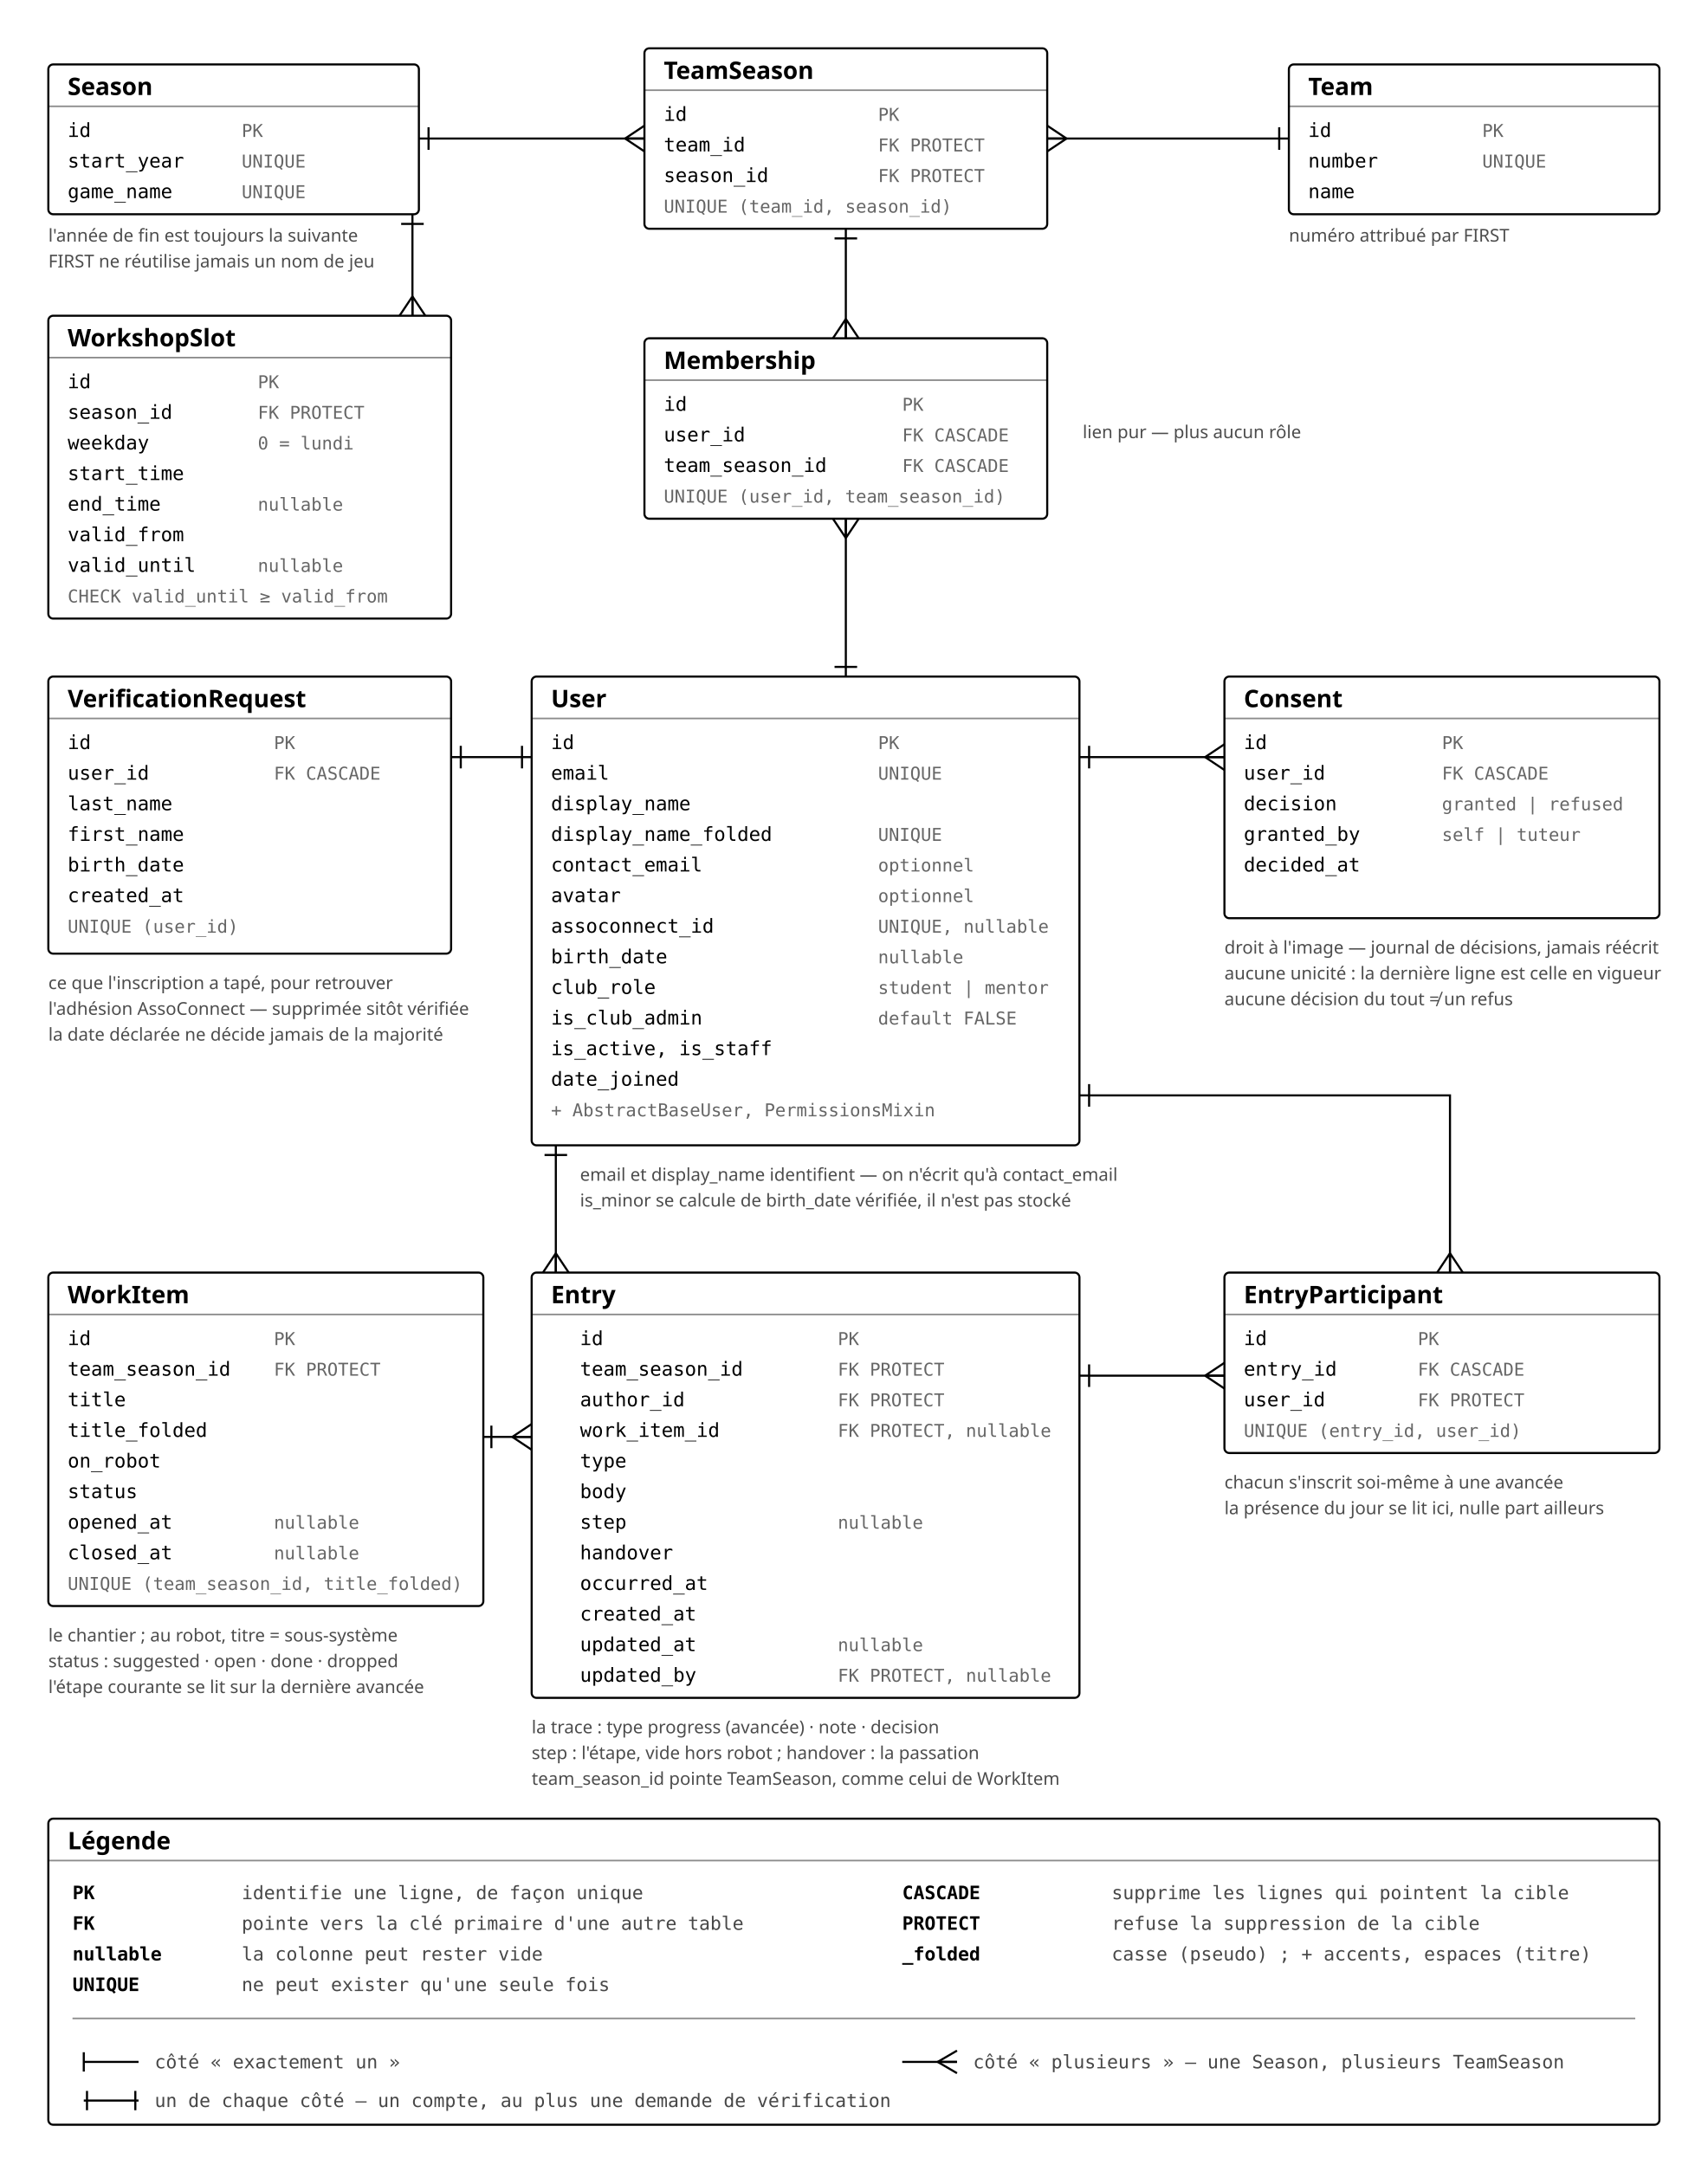
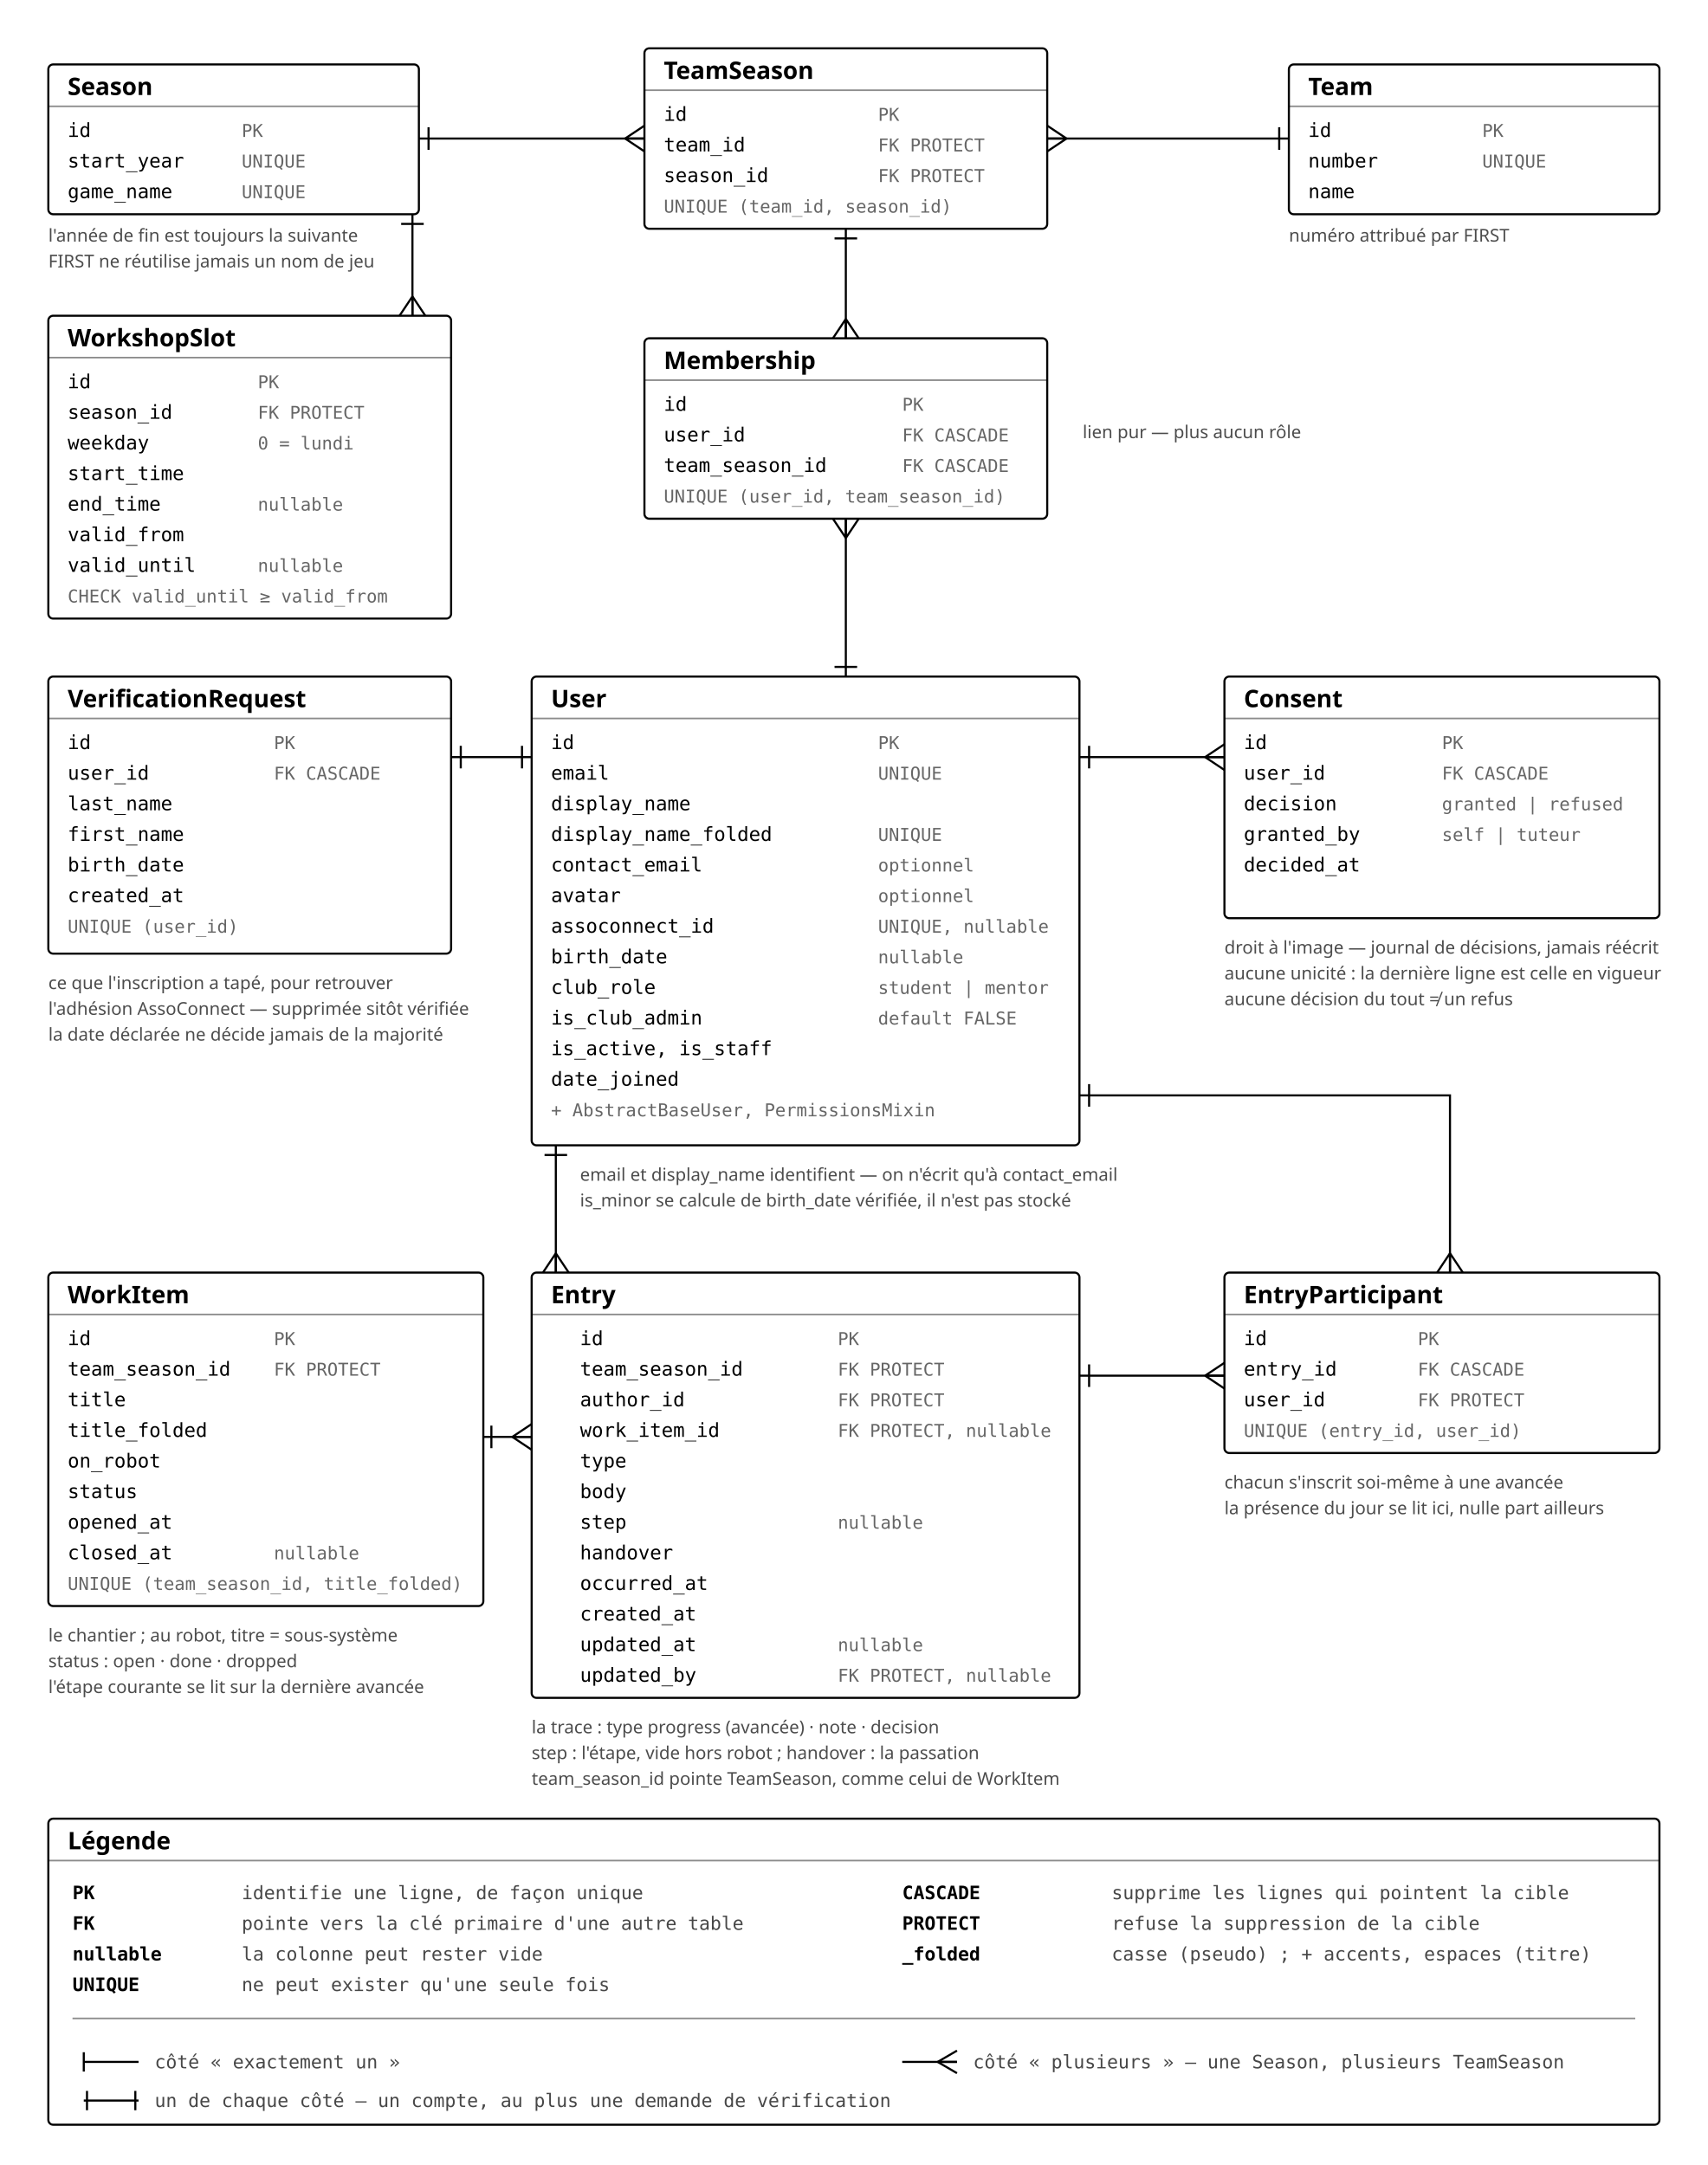
<svg xmlns="http://www.w3.org/2000/svg" viewBox="0 0 1060 1344" role="img" aria-labelledby="t d" font-family="IBM Plex Mono, ui-monospace, monospace">
  <style>
    .bx   { fill:none; stroke:currentColor; stroke-width:1.3 }
    .sep  { stroke:currentColor; stroke-width:1; opacity:.45 }
    .ttl  { font-family:"IBM Plex Sans Condensed",system-ui,sans-serif;
            font-size:15px; font-weight:700; fill:currentColor }
    .col  { font-size:12px; fill:currentColor }
    .ann  { font-size:11px; fill:currentColor; opacity:.6 }
    .lnk  { stroke:currentColor; stroke-width:1.3; fill:none }
    .crow { stroke:currentColor; stroke-width:1.3; fill:none }
    .cap  { font-family:"IBM Plex Sans Condensed",system-ui,sans-serif;
            font-size:11px; fill:currentColor; opacity:.7 }
    .lgt  { font-size:11.5px; fill:currentColor; font-weight:600 }
    .lgd  { font-size:11.5px; fill:currentColor; opacity:.72 }
  </style>
  <rect class="bx" x="30" y="40" width="230" height="93" rx="3" />
  <line class="sep" x1="30" y1="66" x2="260" y2="66" />
  <text class="ttl" x="42" y="59">Season</text>
  <text class="col" x="42" y="85">id</text>
  <text class="ann" x="150" y="85">PK</text>
  <text class="col" x="42" y="104">start_year</text>
  <text class="ann" x="150" y="104">UNIQUE</text>
  <text class="col" x="42" y="123">game_name</text>
  <text class="ann" x="150" y="123">UNIQUE</text>
  <text class="cap" x="30" y="150">l'année de fin est toujours la suivante</text>
  <text class="cap" x="30" y="166">FIRST ne réutilise jamais un nom de jeu</text>
  <rect class="bx" x="400" y="30" width="250" height="112" rx="3" />
  <line class="sep" x1="400" y1="56" x2="650" y2="56" />
  <text class="ttl" x="412" y="49">TeamSeason</text>
  <text class="col" x="412" y="75">id</text>
  <text class="ann" x="545" y="75">PK</text>
  <text class="col" x="412" y="94">team_id</text>
  <text class="ann" x="545" y="94">FK PROTECT</text>
  <text class="col" x="412" y="113">season_id</text>
  <text class="ann" x="545" y="113">FK PROTECT</text>
  <text class="ann" x="412" y="132">UNIQUE (team_id, season_id)</text>
  <rect class="bx" x="800" y="40" width="230" height="93" rx="3" />
  <line class="sep" x1="800" y1="66" x2="1030" y2="66" />
  <text class="ttl" x="812" y="59">Team</text>
  <text class="col" x="812" y="85">id</text>
  <text class="ann" x="920" y="85">PK</text>
  <text class="col" x="812" y="104">number</text>
  <text class="ann" x="920" y="104">UNIQUE</text>
  <text class="col" x="812" y="123">name</text>
  <text class="cap" x="800" y="150">numéro attribué par FIRST</text>
  <rect class="bx" x="400" y="210" width="250" height="112" rx="3" />
  <line class="sep" x1="400" y1="236" x2="650" y2="236" />
  <text class="ttl" x="412" y="229">Membership</text>
  <text class="col" x="412" y="255">id</text>
  <text class="ann" x="560" y="255">PK</text>
  <text class="col" x="412" y="274">user_id</text>
  <text class="ann" x="560" y="274">FK CASCADE</text>
  <text class="col" x="412" y="293">team_season_id</text>
  <text class="ann" x="560" y="293">FK CASCADE</text>
  <text class="ann" x="412" y="312">UNIQUE (user_id, team_season_id)</text>
  <text class="cap" x="672" y="272">lien pur — plus aucun rôle</text>
  <rect class="bx" x="30" y="196" width="250" height="188" rx="3" />
  <line class="sep" x1="30" y1="222" x2="280" y2="222" />
  <text class="ttl" x="42" y="215">WorkshopSlot</text>
  <text class="col" x="42" y="241">id</text>
  <text class="ann" x="160" y="241">PK</text>
  <text class="col" x="42" y="260">season_id</text>
  <text class="ann" x="160" y="260">FK PROTECT</text>
  <text class="col" x="42" y="279">weekday</text>
  <text class="ann" x="160" y="279">0 = lundi</text>
  <text class="col" x="42" y="298">start_time</text>
  <text class="col" x="42" y="317">end_time</text>
  <text class="ann" x="160" y="317">nullable</text>
  <text class="col" x="42" y="336">valid_from</text>
  <text class="col" x="42" y="355">valid_until</text>
  <text class="ann" x="160" y="355">nullable</text>
  <text class="ann" x="42" y="374">CHECK valid_until ≥ valid_from</text>
  <line class="lnk" x1="256" y1="133" x2="256" y2="196" />
  <line class="crow" x1="249" y1="139" x2="263" y2="139" />
  <path class="crow" d="M256,184 L248,196 M256,184 L256,196 M256,184 L264,196" />
  <rect class="bx" x="30" y="420" width="250" height="172" rx="3" />
  <line class="sep" x1="30" y1="446" x2="280" y2="446" />
  <text class="ttl" x="42" y="439">VerificationRequest</text>
  <text class="col" x="42" y="465">id</text>
  <text class="ann" x="170" y="465">PK</text>
  <text class="col" x="42" y="484">user_id</text>
  <text class="ann" x="170" y="484">FK CASCADE</text>
  <text class="col" x="42" y="503">last_name</text>
  <text class="col" x="42" y="522">first_name</text>
  <text class="col" x="42" y="541">birth_date</text>
  <text class="col" x="42" y="560">created_at</text>
  <text class="ann" x="42" y="579">UNIQUE (user_id)</text>
  <text class="cap" x="30" y="614">ce que l'inscription a tapé, pour retrouver</text>
  <text class="cap" x="30" y="630">l'adhésion AssoConnect — supprimée sitôt vérifiée</text>
  <text class="cap" x="30" y="646">la date déclarée ne décide jamais de la majorité</text>
  <rect class="bx" x="330" y="420" width="340" height="291" rx="3" />
  <line class="sep" x1="330" y1="446" x2="670" y2="446" />
  <text class="ttl" x="342" y="439">User</text>
  <text class="col" x="342" y="465">id</text>
  <text class="ann" x="545" y="465">PK</text>
  <text class="col" x="342" y="484">email</text>
  <text class="ann" x="545" y="484">UNIQUE</text>
  <text class="col" x="342" y="503">display_name</text>
  <text class="col" x="342" y="522">display_name_folded</text>
  <text class="ann" x="545" y="522">UNIQUE</text>
  <text class="col" x="342" y="541">contact_email</text>
  <text class="ann" x="545" y="541">optionnel</text>
  <text class="col" x="342" y="560">avatar</text>
  <text class="ann" x="545" y="560">optionnel</text>
  <text class="col" x="342" y="579">assoconnect_id</text>
  <text class="ann" x="545" y="579">UNIQUE, nullable</text>
  <text class="col" x="342" y="598">birth_date</text>
  <text class="ann" x="545" y="598">nullable</text>
  <text class="col" x="342" y="617">club_role</text>
  <text class="ann" x="545" y="617">student | mentor</text>
  <text class="col" x="342" y="636">is_club_admin</text>
  <text class="ann" x="545" y="636">default FALSE</text>
  <text class="col" x="342" y="655">is_active, is_staff</text>
  <text class="col" x="342" y="674">date_joined</text>
  <text class="ann" x="342" y="693">+ AbstractBaseUser, PermissionsMixin</text>
  <text class="cap" x="360" y="733">email et display_name identifient — on n'écrit qu'à contact_email</text>
  <text class="cap" x="360" y="749">is_minor se calcule de birth_date vérifiée, il n'est pas stocké</text>
  <rect class="bx" x="760" y="420" width="270" height="150" rx="3" />
  <line class="sep" x1="760" y1="446" x2="1030" y2="446" />
  <text class="ttl" x="772" y="439">Consent</text>
  <text class="col" x="772" y="465">id</text>
  <text class="ann" x="895" y="465">PK</text>
  <text class="col" x="772" y="484">user_id</text>
  <text class="ann" x="895" y="484">FK CASCADE</text>
  <text class="col" x="772" y="503">decision</text>
  <text class="ann" x="895" y="503">granted | refused</text>
  <text class="col" x="772" y="522">granted_by</text>
  <text class="ann" x="895" y="522">self | tuteur</text>
  <text class="col" x="772" y="541">decided_at</text>
  <text class="cap" x="760" y="592">droit à l'image — journal de décisions, jamais réécrit</text>
  <text class="cap" x="760" y="608">aucune unicité : la dernière ligne est celle en vigueur</text>
  <text class="cap" x="760" y="624">aucune décision du tout ≠ un refus</text>
  <line class="lnk" x1="260" y1="86" x2="400" y2="86" />
  <line class="crow" x1="266" y1="79" x2="266" y2="93" />
  <path class="crow" d="M388,86 L400,78 M388,86 L400,86 M388,86 L400,94" />
  <line class="lnk" x1="650" y1="86" x2="800" y2="86" />
  <line class="crow" x1="794" y1="79" x2="794" y2="93" />
  <path class="crow" d="M662,86 L650,78 M662,86 L650,86 M662,86 L650,94" />
  <line class="lnk" x1="525" y1="142" x2="525" y2="210" />
  <line class="crow" x1="518" y1="148" x2="532" y2="148" />
  <path class="crow" d="M525,198 L517,210 M525,198 L525,210 M525,198 L533,210" />
  <line class="lnk" x1="525" y1="322" x2="525" y2="420" />
  <line class="crow" x1="518" y1="414" x2="532" y2="414" />
  <path class="crow" d="M525,334 L517,322 M525,334 L525,322 M525,334 L533,322" />
  <line class="lnk" x1="670" y1="470" x2="760" y2="470" />
  <line class="crow" x1="676" y1="463" x2="676" y2="477" />
  <path class="crow" d="M748,470 L760,462 M748,470 L760,470 M748,470 L760,478" />
  <line class="lnk" x1="280" y1="470" x2="330" y2="470" />
  <line class="crow" x1="286" y1="463" x2="286" y2="477" />
  <line class="crow" x1="324" y1="463" x2="324" y2="477" />
  <rect class="bx" x="30" y="790" width="270" height="207" rx="3" />
  <line class="sep" x1="30" y1="816" x2="300" y2="816" />
  <text class="ttl" x="42" y="809">WorkItem</text>
  <text class="col" x="42" y="835">id</text>
  <text class="ann" x="170" y="835">PK</text>
  <text class="col" x="42" y="854">team_season_id</text>
  <text class="ann" x="170" y="854">FK PROTECT</text>
  <text class="col" x="42" y="873">title</text>
  <text class="col" x="42" y="892">title_folded</text>
  <text class="col" x="42" y="911">on_robot</text>
  <text class="col" x="42" y="930">status</text>
  <text class="col" x="42" y="949">opened_at</text>
-   <text class="ann" x="170" y="949">nullable</text>
  <text class="col" x="42" y="968">closed_at</text>
  <text class="ann" x="170" y="968">nullable</text>
  <text class="ann" x="42" y="987">UNIQUE (team_season_id, title_folded)</text>
  <text class="cap" x="30" y="1019">le chantier ; au robot, titre = sous-système</text>
-   <text class="cap" x="30" y="1035">status : suggested · open · done · dropped</text>
+   <text class="cap" x="30" y="1035">status : open · done · dropped</text>
  <text class="cap" x="30" y="1051">l'étape courante se lit sur la dernière avancée</text>
  <rect class="bx" x="330" y="790" width="340" height="264" rx="3" />
  <line class="sep" x1="330" y1="816" x2="670" y2="816" />
  <text class="ttl" x="342" y="809">Entry</text>
  <text class="col" x="360" y="835">id</text>
  <text class="ann" x="520" y="835">PK</text>
  <text class="col" x="360" y="854">team_season_id</text>
  <text class="ann" x="520" y="854">FK PROTECT</text>
  <text class="col" x="360" y="873">author_id</text>
  <text class="ann" x="520" y="873">FK PROTECT</text>
  <text class="col" x="360" y="892">work_item_id</text>
  <text class="ann" x="520" y="892">FK PROTECT, nullable</text>
  <text class="col" x="360" y="911">type</text>
  <text class="col" x="360" y="930">body</text>
  <text class="col" x="360" y="949">step</text>
  <text class="ann" x="520" y="949">nullable</text>
  <text class="col" x="360" y="968">handover</text>
  <text class="col" x="360" y="987">occurred_at</text>
  <text class="col" x="360" y="1006">created_at</text>
  <text class="col" x="360" y="1025">updated_at</text>
  <text class="ann" x="520" y="1025">nullable</text>
  <text class="col" x="360" y="1044">updated_by</text>
  <text class="ann" x="520" y="1044">FK PROTECT, nullable</text>
  <text class="cap" x="330" y="1076">la trace : type progress (avancée) · note · decision</text>
  <text class="cap" x="330" y="1092">step : l'étape, vide hors robot ; handover : la passation</text>
  <text class="cap" x="330" y="1108">team_season_id pointe TeamSeason, comme celui de WorkItem</text>
  <rect class="bx" x="760" y="790" width="270" height="112" rx="3" />
  <line class="sep" x1="760" y1="816" x2="1030" y2="816" />
  <text class="ttl" x="772" y="809">EntryParticipant</text>
  <text class="col" x="772" y="835">id</text>
  <text class="ann" x="880" y="835">PK</text>
  <text class="col" x="772" y="854">entry_id</text>
  <text class="ann" x="880" y="854">FK CASCADE</text>
  <text class="col" x="772" y="873">user_id</text>
  <text class="ann" x="880" y="873">FK PROTECT</text>
  <text class="ann" x="772" y="892">UNIQUE (entry_id, user_id)</text>
  <text class="cap" x="760" y="924">chacun s'inscrit soi-même à une avancée</text>
  <text class="cap" x="760" y="940">la présence du jour se lit ici, nulle part ailleurs</text>
  <line class="lnk" x1="300" y1="892" x2="330" y2="892" />
  <line class="crow" x1="305" y1="885" x2="305" y2="899" />
  <path class="crow" d="M318,892 L330,884 M318,892 L330,892 M318,892 L330,900" />
  <line class="lnk" x1="670" y1="854" x2="760" y2="854" />
  <line class="crow" x1="676" y1="847" x2="676" y2="861" />
  <path class="crow" d="M748,854 L760,846 M748,854 L760,854 M748,854 L760,862" />
  <line class="lnk" x1="345" y1="711" x2="345" y2="790" />
  <line class="crow" x1="338" y1="717" x2="352" y2="717" />
  <path class="crow" d="M345,778 L337,790 M345,778 L345,790 M345,778 L353,790" />
  <path class="lnk" d="M670,680 H900 V790" />
  <line class="crow" x1="676" y1="673" x2="676" y2="687" />
  <path class="crow" d="M900,778 L892,790 M900,778 L900,790 M900,778 L908,790" />
  <rect class="bx" x="30" y="1129" width="1000" height="190" rx="3" />
  <line class="sep" x1="30" y1="1155" x2="1030" y2="1155" />
  <text class="ttl" x="42" y="1148">Légende</text>
  <text class="lgt" x="45" y="1179">PK</text>
  <text class="lgd" x="150" y="1179">identifie une ligne, de façon unique</text>
  <text class="lgt" x="45" y="1198">FK</text>
  <text class="lgd" x="150" y="1198">pointe vers la clé primaire d'une autre table</text>
  <text class="lgt" x="45" y="1217">nullable</text>
  <text class="lgd" x="150" y="1217">la colonne peut rester vide</text>
  <text class="lgt" x="45" y="1236">UNIQUE</text>
  <text class="lgd" x="150" y="1236">ne peut exister qu'une seule fois</text>
  <text class="lgt" x="560" y="1179">CASCADE</text>
  <text class="lgd" x="690" y="1179">supprime les lignes qui pointent la cible</text>
  <text class="lgt" x="560" y="1198">PROTECT</text>
  <text class="lgd" x="690" y="1198">refuse la suppression de la cible</text>
  <text class="lgt" x="560" y="1217">_folded</text>
  <text class="lgd" x="690" y="1217">casse (pseudo) ; + accents, espaces (titre)</text>
  <line class="sep" x1="45" y1="1253" x2="1015" y2="1253" />
  <line class="crow" x1="52" y1="1274" x2="52" y2="1286" />
  <line class="lnk" x1="52" y1="1280" x2="86" y2="1280" />
  <text class="lgd" x="96" y="1284">côté « exactement un »</text>
  <line class="lnk" x1="560" y1="1280" x2="594" y2="1280" />
  <path class="crow" d="M582,1280 L594,1273 M582,1280 L594,1280 M582,1280 L594,1287" />
  <text class="lgd" x="604" y="1284">côté « plusieurs » — une Season, plusieurs TeamSeason</text>
  <line class="lnk" x1="52" y1="1304" x2="86" y2="1304" />
  <line class="crow" x1="54" y1="1298" x2="54" y2="1310" />
  <line class="crow" x1="84" y1="1298" x2="84" y2="1310" />
  <text class="lgd" x="96" y="1308">un de chaque côté — un compte, au plus une demande de vérification</text>
</svg>
